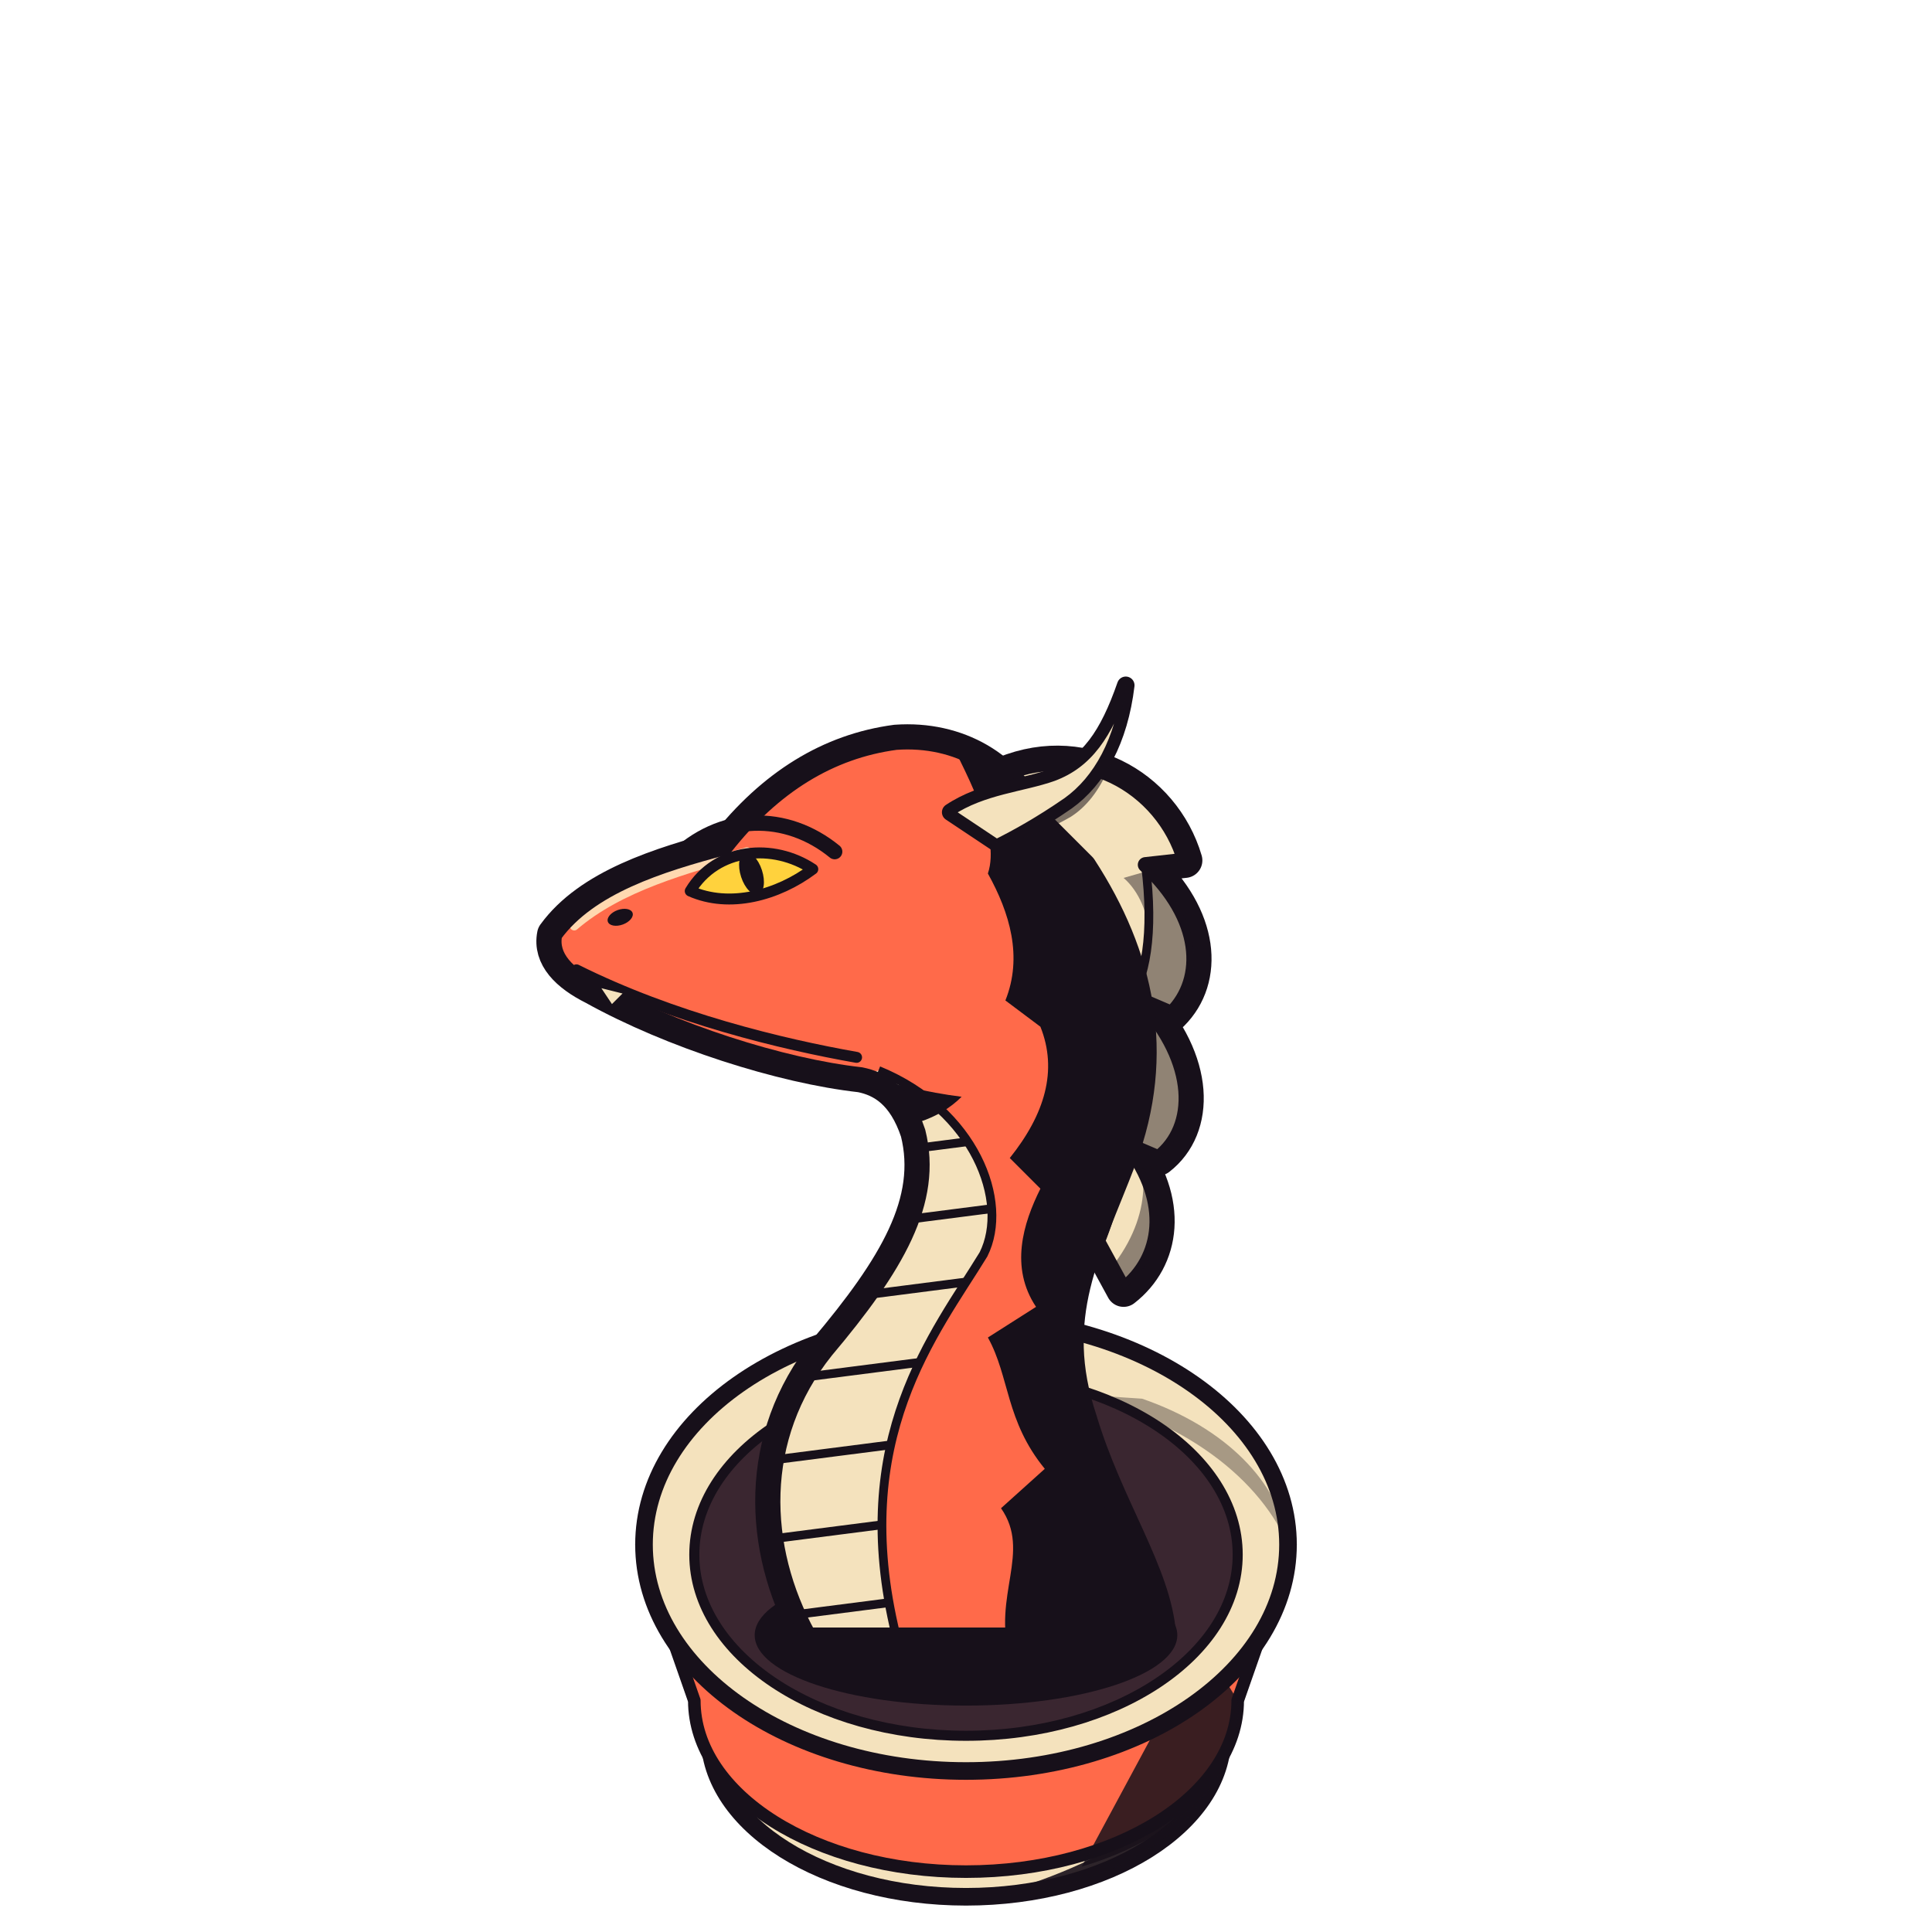
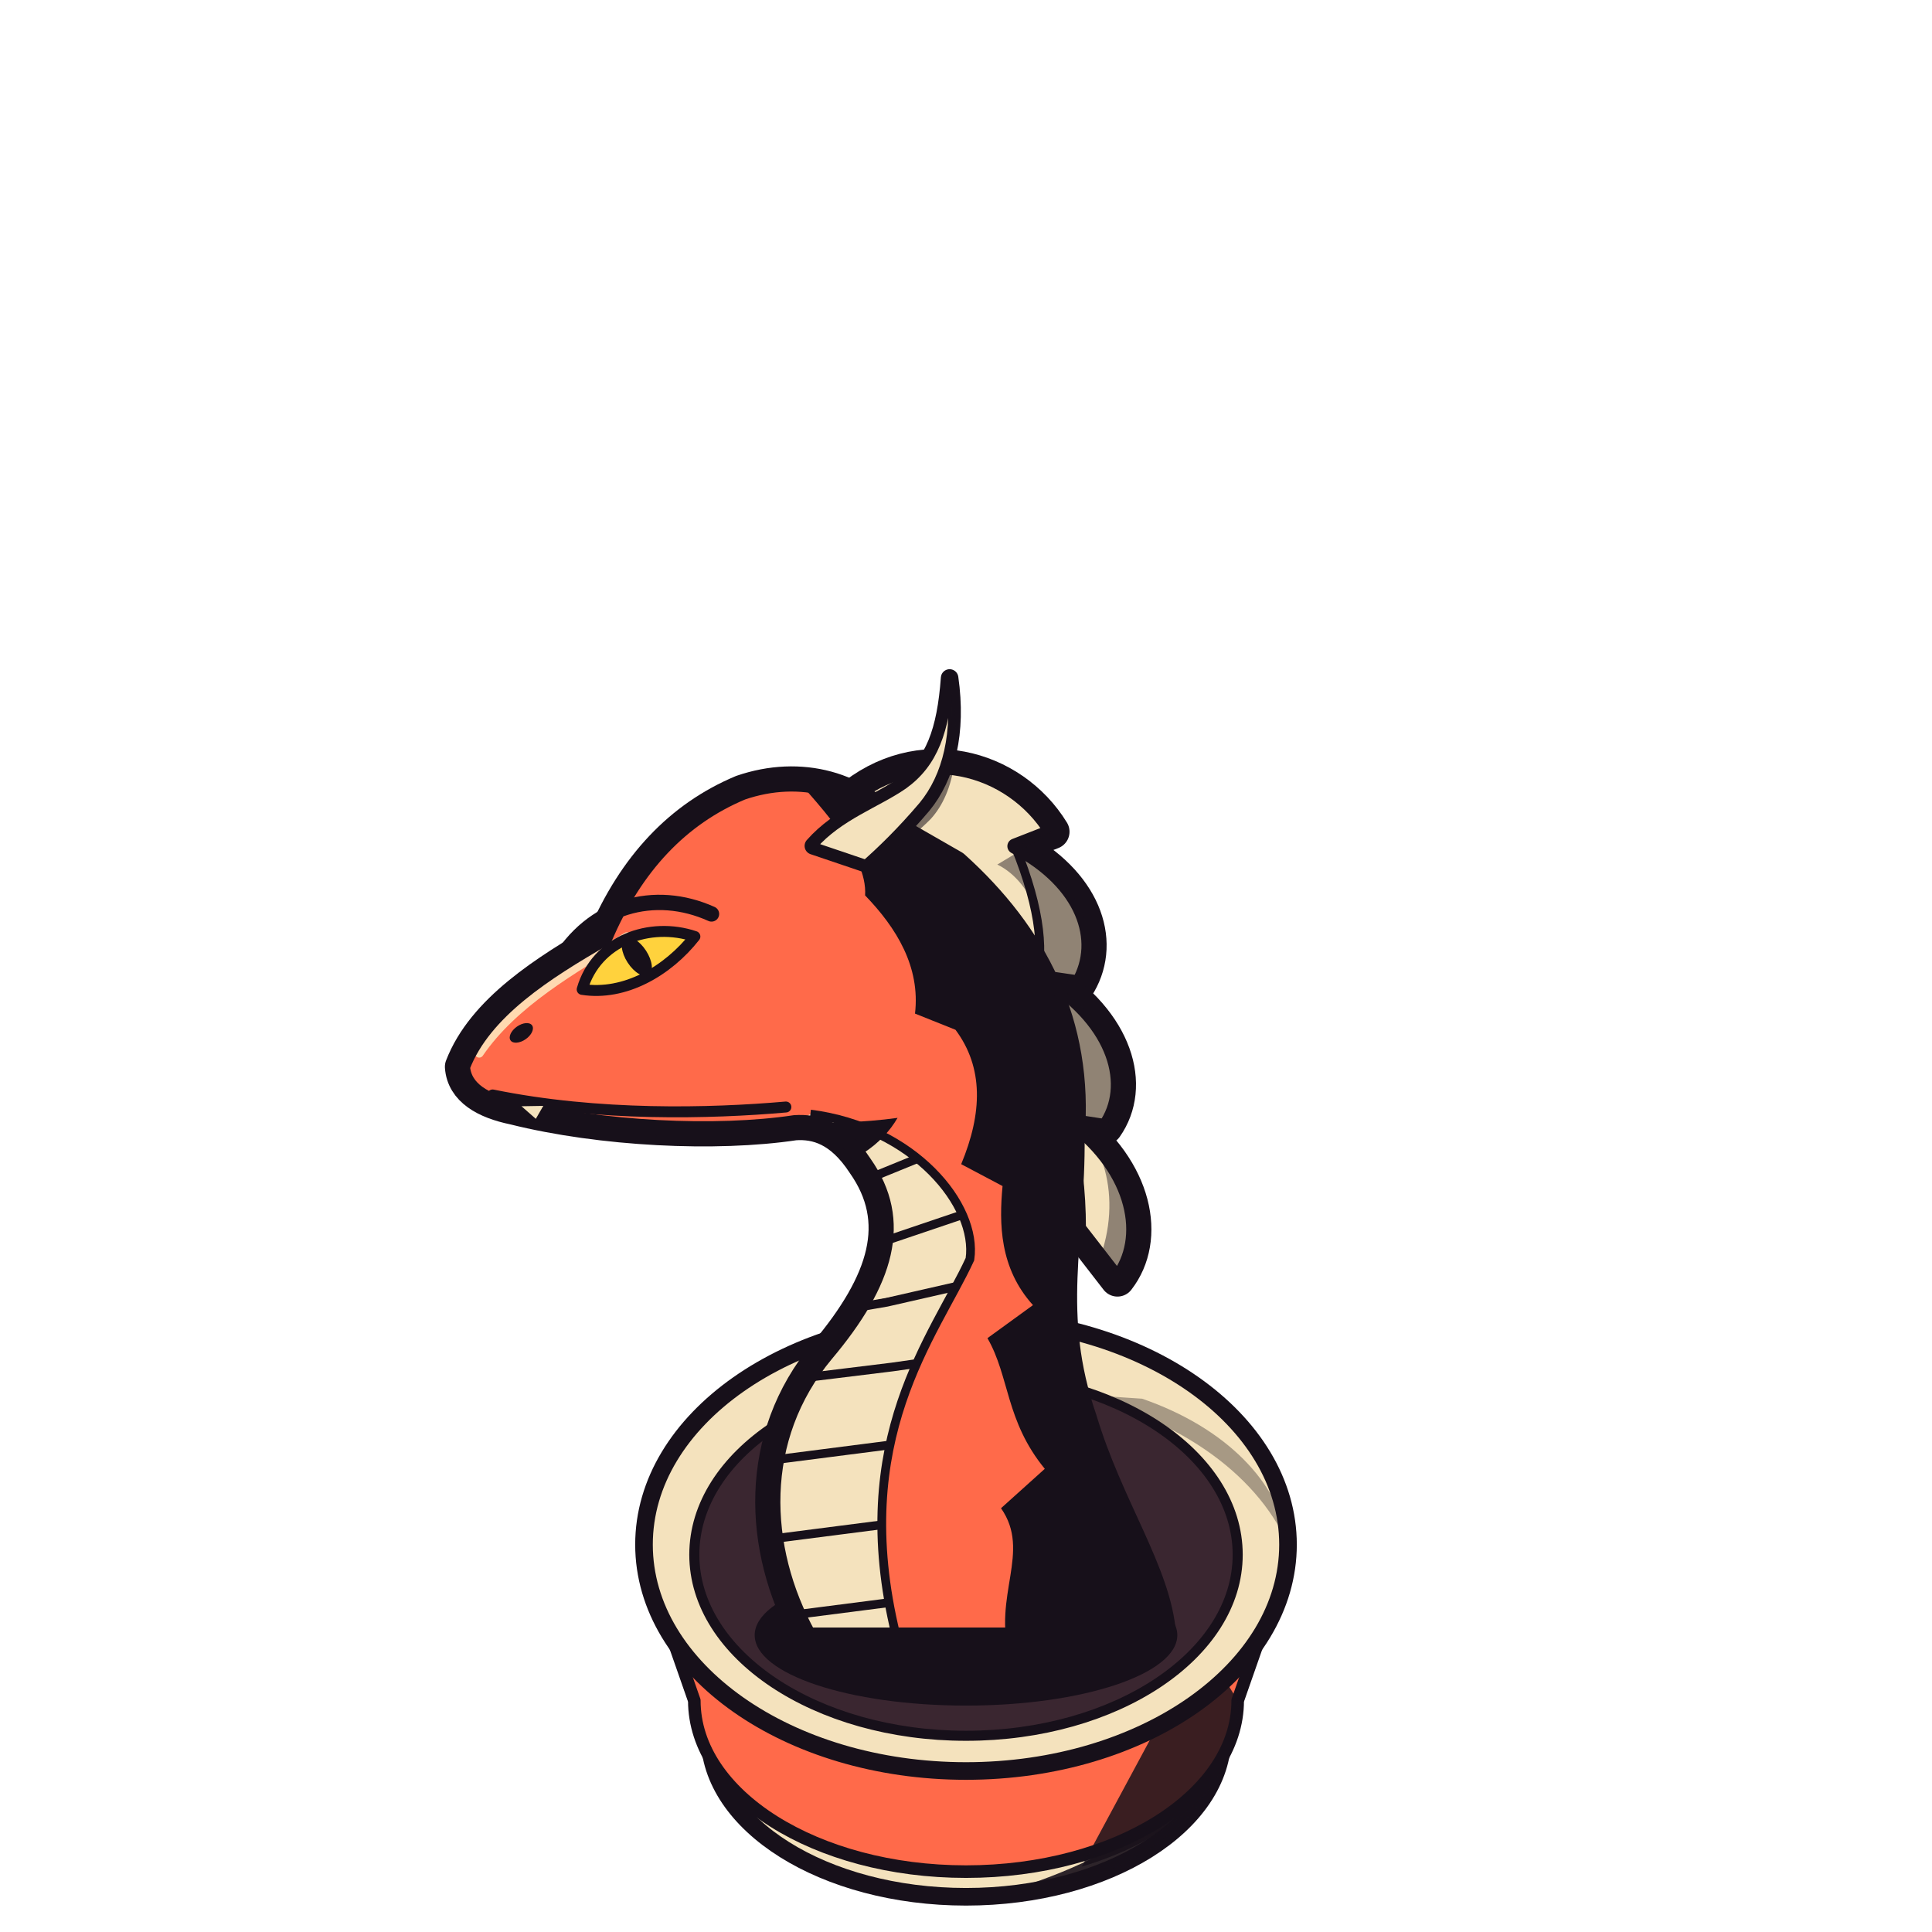
<svg xmlns="http://www.w3.org/2000/svg" viewBox="0 0 768 768" width="768" height="768">
  <path d="M256,614 L282,690 A102,64 0 0 0 486,690 L512,614 Z" fill="#f4e2bd" stroke="#17101a" stroke-width="7" stroke-linejoin="round" />
  <path d="M498,614 L486,690 A102,64 0 0 1 392,754 C440,742 478,716 486,690 Z" fill="#17101a" opacity=".9" />
  <path d="M262,636 L276,676 A108,68 0 0 0 492,676 L506,636 A128,90 0 0 1 262,636 Z" fill="#ff6a4a" stroke="#17101a" stroke-width="5" stroke-linejoin="round" />
  <path d="M470,640 L492,676 A108,68 0 0 1 430,742 L458,690 Z" fill="#17101a" opacity=".85" />
  <ellipse cx="384" cy="614" rx="128" ry="90" fill="#f4e2bd" stroke="#17101a" stroke-width="7" />
  <ellipse cx="384" cy="618" rx="108" ry="72" fill="#3a2630" stroke="#17101a" stroke-width="4" />
  <path d="M424,554 A128,90 0 0 1 512,614 A108,72 0 0 0 454,556 Z" fill="#17101a" opacity=".35" />
  <ellipse cx="384" cy="650" rx="84" ry="28" fill="#17101a" />
  <g transform="translate(384 650) scale(0.87) translate(-384 -650)">
-     <path d="M398,258 C436,240 474,262 484,296 L466,298 C492,322 494,350 478,366 L464,360 C490,388 490,418 472,432 L458,426 C478,452 474,478 456,492 L444,470 C456,440 458,410 448,380 C442,340 430,300 398,258 Z" fill="none" stroke="#17101a" stroke-width="16" stroke-linejoin="round" />
-     <path d="M398,258 C436,240 474,262 484,296 L466,298 C492,322 494,350 478,366 L464,360 C490,388 490,418 472,432 L458,426 C478,452 474,478 456,492 L444,470 C456,440 458,410 448,380 C442,340 430,300 398,258 Z" fill="#f4e2bd" stroke="#17101a" stroke-width="7" stroke-linejoin="round" />
-     <path d="M466,298 C470,330 466,350 458,362 M464,360 C468,392 464,412 456,428" fill="none" stroke="#17101a" stroke-width="4" />
-     <path d="M484,296 L466,298 C492,322 494,350 478,366 L464,360 C490,388 490,418 472,432 L458,426 C478,452 474,478 456,492 L452,480 C470,456 468,430 454,420 C474,400 470,376 456,366 C474,346 470,316 456,304 Z" fill="#17101a" opacity=".45" />
+     <path d="M330.4,268.5 C362.4,241.3 404.8,252.7 423.3,282.9 L406.4,289.5 C437.8,306.0 446.9,332.5 435.6,352.1 L420.5,349.9 C452.9,370.2 460.7,399.2 447.7,417.7 L432.0,415.3 C461.7,437.7 467.6,468.8 453.2,487.3 L435.3,464.2 C435.3,429.9 427.7,399.8 410.3,373.4 C394.1,336.3 372.2,300.8 330.4,268.5 Z" fill="none" stroke="#17101a" stroke-width="16" stroke-linejoin="round" />
+     <path d="M330.4,268.5 C362.4,241.3 404.8,252.7 423.3,282.9 L406.4,289.5 C437.8,306.0 446.9,332.5 435.6,352.1 L420.5,349.9 C452.9,370.2 460.7,399.2 447.7,417.7 L432.0,415.3 C461.7,437.7 467.6,468.8 453.2,487.3 L435.3,464.2 C435.3,429.9 427.7,399.8 410.3,373.4 C394.1,336.3 372.2,300.8 330.4,268.5 Z" fill="#f4e2bd" stroke="#17101a" stroke-width="7" stroke-linejoin="round" />
+     <path d="M406.4,289.5 C418.6,319.4 419.9,339.7 415.3,353.4 M420.5,349.9 C432.7,379.8 434.0,400.2 430.8,417.8" fill="none" stroke="#17101a" stroke-width="4" />
+     <path d="M423.3,282.9 L406.4,289.5 C437.8,306.0 446.9,332.5 435.6,352.1 L420.5,349.9 C452.9,370.2 460.7,399.2 447.7,417.7 L432.0,415.3 C461.7,437.7 467.6,468.8 453.2,487.3 L446.4,474.1 C455.6,443.9 443.1,416.7 426.4,410.5 C440.6,386.0 430.5,363.8 414.4,357.8 C426.6,333.8 415.0,305.9 398.3,297.9 Z" fill="#17101a" opacity=".45" />
    <clipPath id="c2">
-       <path d="M196,330 C212,308 244,298 274,290 C296,262 322,246 352,242 C380,240 404,254 414,278 L436,300 C462,340 472,384 454,432 C438,474 420,504 436,552 C448,592 470,622 472,650 L312,650 C290,610 288,560 320,520 C352,482 370,452 362,420 C356,402 346,396 336,394 C300,390 250,374 214,354 C202,348 194,340 196,330 Z" />
+       <path d="M153.9,390.3 C163.7,364.9 192.0,347.0 218.9,331.5 C232.9,298.7 253.9,276.6 281.8,264.9 C308.3,255.8 335.2,263.1 351.0,283.7 L378.0,299.2 C413.4,331.1 434.5,371.0 430.2,422.2 C430.7,469.4 419.1,503.1 436.0,552.0 C448.0,592.0 470.0,622.0 472.0,650.0 L312.0,650.0 C290.0,610.0 288.0,560.0 320.0,521.6 C347.7,488.7 356.2,460.9 337.5,434.3 C327.1,418.4 315.9,415.2 305.7,415.9 C269.9,421.3 217.5,418.8 177.5,408.8 C164.4,406.1 154.6,400.5 153.9,390.3 Z" />
    </clipPath>
-     <path d="M196,330 C212,308 244,298 274,290 C296,262 322,246 352,242 C380,240 404,254 414,278 L436,300 C462,340 472,384 454,432 C438,474 420,504 436,552 C448,592 470,622 472,650 L312,650 C290,610 288,560 320,520 C352,482 370,452 362,420 C356,402 346,396 336,394 C300,390 250,374 214,354 C202,348 194,340 196,330 Z" fill="none" stroke="#17101a" stroke-width="16" stroke-linejoin="round" />
-     <path d="M196,330 C212,308 244,298 274,290 C296,262 322,246 352,242 C380,240 404,254 414,278 L436,300 C462,340 472,384 454,432 C438,474 420,504 436,552 C448,592 470,622 472,650 L312,650 C290,610 288,560 320,520 C352,482 370,452 362,420 C356,402 346,396 336,394 C300,390 250,374 214,354 C202,348 194,340 196,330 Z" fill="#ff6a4a" />
+     <path d="M153.9,390.3 C163.7,364.9 192.0,347.0 218.9,331.5 C232.9,298.7 253.9,276.6 281.8,264.9 C308.3,255.8 335.2,263.1 351.0,283.7 L378.0,299.2 C413.4,331.1 434.5,371.0 430.2,422.2 C430.7,469.4 419.1,503.1 436.0,552.0 C448.0,592.0 470.0,622.0 472.0,650.0 L312.0,650.0 C290.0,610.0 288.0,560.0 320.0,521.6 C347.7,488.7 356.2,460.9 337.5,434.3 C327.1,418.4 315.9,415.2 305.7,415.9 C269.9,421.3 217.5,418.8 177.5,408.8 C164.4,406.1 154.6,400.5 153.9,390.3 Z" fill="none" stroke="#17101a" stroke-width="16" stroke-linejoin="round" />
+     <path d="M153.9,390.3 C163.7,364.9 192.0,347.0 218.9,331.5 C232.9,298.7 253.9,276.6 281.8,264.9 C308.3,255.8 335.2,263.1 351.0,283.7 L378.0,299.2 C413.4,331.1 434.5,371.0 430.2,422.2 C430.7,469.4 419.1,503.1 436.0,552.0 C448.0,592.0 470.0,622.0 472.0,650.0 L312.0,650.0 C290.0,610.0 288.0,560.0 320.0,521.6 C347.7,488.7 356.2,460.9 337.5,434.3 C327.1,418.4 315.9,415.2 305.7,415.9 C269.9,421.3 217.5,418.8 177.5,408.8 C164.4,406.1 154.6,400.5 153.9,390.3 Z" fill="#ff6a4a" />
    <g clip-path="url(#c2)">
      <clipPath id="c2b">
-         <path d="M312,650 C290,610 288,560 320,520 C352,482 370,452 362,420 C356,402 346,396 336,394 L344,392 C388,410 404,452 392,476 C370,512 330,560 352,650 Z" />
+         <path d="M312.0,650.0 C290.0,610.0 288.0,560.0 320.0,521.6 C347.7,488.7 356.2,460.9 337.5,434.3 C327.1,418.4 315.9,415.2 305.7,415.9 L312.9,411.9 C360.1,417.9 389.4,453.6 385.8,478.2 C369.7,513.2 330.0,560.0 352.0,650.0 Z" />
      </clipPath>
-       <path d="M312,650 C290,610 288,560 320,520 C352,482 370,452 362,420 C356,402 346,396 336,394 L344,392 C388,410 404,452 392,476 C370,512 330,560 352,650 Z" fill="#f4e2bd" />
+       <path d="M312.0,650.0 C290.0,610.0 288.0,560.0 320.0,521.6 C347.7,488.7 356.2,460.9 337.5,434.3 C327.1,418.4 315.9,415.2 305.7,415.9 L312.9,411.9 C360.1,417.9 389.4,453.6 385.8,478.2 C369.7,513.2 330.0,560.0 352.0,650.0 Z" fill="#f4e2bd" />
      <g clip-path="url(#c2b)" stroke="#17101a" stroke-width="4">
-         <path d="M280,438 L420,420" />
-         <path d="M280,470 L420,452" />
-         <path d="M280,502 L420,484" />
-         <path d="M280,536 L420,518" />
-         <path d="M280,572 L420,554" />
-         <path d="M280,608 L420,590" />
-         <path d="M280,644 L420,626" />
+         <path d="M263.8,470.7 L328.6,445.8 L393.6,419.3" />
+         <path d="M273.5,490.8 L339.8,472.3 L405.1,450.2" />
+         <path d="M279.1,509.7 L347.8,497.9 L415.7,482.4" />
+         <path d="M280.0,536.1 L350.1,527.5 L419.9,517.6" />
+         <path d="M280.0,572.0 L350.0,563.0 L420.0,554.0" />
+         <path d="M280.0,608.0 L350.0,599.0 L420.0,590.0" />
+         <path d="M280.0,644.0 L350.0,635.0 L420.0,626.0" />
      </g>
-       <path d="M344,392 C388,410 404,452 392,476 C370,512 330,560 352,650" fill="none" stroke="#17101a" stroke-width="4" />
-       <path d="M372,232 L480,232 L480,660 L404,660 C396,632 414,612 400,592 L420,574 C402,552 404,532 394,514 L416,500 C404,482 410,462 418,446 L404,432 C420,412 426,392 418,372 L402,360 C410,340 404,320 394,302 C400,284 384,256 372,232 Z" fill="#17101a" />
-       <path d="M336,394 C300,390 250,374 214,354 C230,374 290,402 336,418 C356,420 372,414 382,404 C366,402 350,398 336,394 Z" fill="#17101a" />
-       <path d="M205,326 C226,308 256,300 284,292" fill="none" stroke="#ffd9b0" stroke-width="4" stroke-linecap="round" />
+       <path d="M312.9,411.9 C360.1,417.9 389.4,453.6 385.8,478.2 C369.7,513.2 330.0,560.0 352.0,650.0" fill="none" stroke="#17101a" stroke-width="4" />
+       <path d="M298.6,250.1 L441.5,211.8 L464.3,296.8 L485.0,374.1 L513.8,465.2 L520.0,560.0 L520.0,660.0 L404.0,660.0 C396.0,632.0 414.0,612.0 400.0,592.0 L420.0,574.0 C402.0,552.0 404.0,532.0 393.8,514.3 L414.6,499.2 C399.3,482.3 399.1,461.9 400.7,444.8 L381.8,434.8 C391.5,411.5 392.1,390.7 379.2,373.4 L360.7,366.0 C363.2,344.6 352.2,326.8 337.9,312.0 C339.1,293.1 316.4,270.2 298.6,250.1 Z" fill="#17101a" />
+       <g transform="rotate(-15 404 520)">
+         <path d="M336,394 C300,390 250,374 214,354 C230,374 290,402 336,418 C356,420 372,414 382,404 C366,402 350,398 336,394 Z" fill="#17101a" />
+         <path d="M205,326 C226,308 256,300 284,292" fill="none" stroke="#ffd9b0" stroke-width="4" stroke-linecap="round" />
+       </g>
    </g>
-     <path d="M196,330 C212,308 244,298 274,290 C296,262 322,246 352,242 C380,240 404,254 414,278 L436,300 C462,340 472,384 454,432 C438,474 420,504 436,552 C448,592 470,622 472,650 L312,650 C290,610 288,560 320,520 C352,482 370,452 362,420 C356,402 346,396 336,394 C300,390 250,374 214,354 C202,348 194,340 196,330 Z" fill="none" stroke="#17101a" stroke-width="7" stroke-linejoin="round" />
-     <g transform="translate(284,304) scale(1)">
-       <path d="M-26,6 C-14,-14 12,-16 30,-4 C14,8 -8,14 -26,6 Z" fill="#ffd23d" stroke="#17101a" stroke-width="5" stroke-linejoin="round" />
-       <ellipse cx="2" cy="-2" rx="5" ry="10" transform="rotate(-18 2 -2)" fill="#17101a" />
-       <path d="M-34,-8 C-12,-30 18,-30 40,-12" fill="none" stroke="#17101a" stroke-width="7" stroke-linecap="round" />
+     <path d="M153.9,390.3 C163.7,364.9 192.0,347.0 218.9,331.5 C232.9,298.7 253.9,276.6 281.8,264.9 C308.3,255.8 335.2,263.1 351.0,283.7 L378.0,299.2 C413.4,331.1 434.5,371.0 430.2,422.2 C430.7,469.4 419.1,503.1 436.0,552.0 C448.0,592.0 470.0,622.0 472.0,650.0 L312.0,650.0 C290.0,610.0 288.0,560.0 320.0,521.6 C347.7,488.7 356.2,460.9 337.5,434.3 C327.1,418.4 315.9,415.2 305.7,415.9 C269.9,421.3 217.5,418.8 177.5,408.8 C164.4,406.1 154.6,400.5 153.9,390.3 Z" fill="none" stroke="#17101a" stroke-width="7" stroke-linejoin="round" />
+     <g transform="rotate(-15 404 520)">
+       <g transform="translate(284,304) scale(1)">
+         <path d="M-26,6 C-14,-14 12,-16 30,-4 C14,8 -8,14 -26,6 Z" fill="#ffd23d" stroke="#17101a" stroke-width="5" stroke-linejoin="round" />
+         <ellipse cx="2" cy="-2" rx="5" ry="10" transform="rotate(-18 2 -2)" fill="#17101a" />
+         <path d="M-34,-8 C-12,-30 18,-30 40,-12" fill="none" stroke="#17101a" stroke-width="7" stroke-linecap="round" />
+       </g>
+       <ellipse cx="226" cy="322" rx="6" ry="3.5" fill="#17101a" transform="rotate(-20 226 322)" />
+       <path d="M206,346 C250,368 300,380 334,386" fill="none" stroke="#17101a" stroke-width="5" stroke-linecap="round" />
+       <path d="M214,352 L222,364 L230,356 Z" fill="#f4e2bd" stroke="#17101a" stroke-width="3" stroke-linejoin="round" />
    </g>
-     <ellipse cx="226" cy="322" rx="6" ry="3.5" fill="#17101a" transform="rotate(-20 226 322)" />
-     <path d="M206,346 C250,368 300,380 334,386" fill="none" stroke="#17101a" stroke-width="5" stroke-linecap="round" />
-     <path d="M214,352 L222,364 L230,356 Z" fill="#f4e2bd" stroke="#17101a" stroke-width="3" stroke-linejoin="round" />
-     <g transform="translate(392 282) scale(0.5) translate(-392 -282)">
-       <path d="M362,266 C392,246 428,244 456,234 C488,222 506,196 522,150 C516,200 496,236 468,256 C442,274 420,286 404,294 Z" fill="none" stroke="#17101a" stroke-width="16" stroke-linejoin="round" />
-       <path d="M362,266 C392,246 428,244 456,234 C488,222 506,196 522,150 C516,200 496,236 468,256 C442,274 420,286 404,294 Z" fill="#f4e2bd" stroke="#17101a" stroke-width="7" stroke-linejoin="round" />
-       <path d="M468,256 C496,236 516,200 522,150 C518,212 500,252 472,270 C448,284 424,292 404,294 C428,282 448,270 468,256 Z" fill="#17101a" opacity=".55" />
+     <g transform="rotate(-15 404 520)">
+       <g transform="translate(392 282) scale(0.5) translate(-392 -282)">
+         <path d="M362,266 C392,246 428,244 456,234 C488,222 506,196 522,150 C516,200 496,236 468,256 C442,274 420,286 404,294 Z" fill="none" stroke="#17101a" stroke-width="16" stroke-linejoin="round" />
+         <path d="M362,266 C392,246 428,244 456,234 C488,222 506,196 522,150 C516,200 496,236 468,256 C442,274 420,286 404,294 Z" fill="#f4e2bd" stroke="#17101a" stroke-width="7" stroke-linejoin="round" />
+         <path d="M468,256 C496,236 516,200 522,150 C518,212 500,252 472,270 C448,284 424,292 404,294 C428,282 448,270 468,256 Z" fill="#17101a" opacity=".55" />
+       </g>
    </g>
  </g>
</svg>
